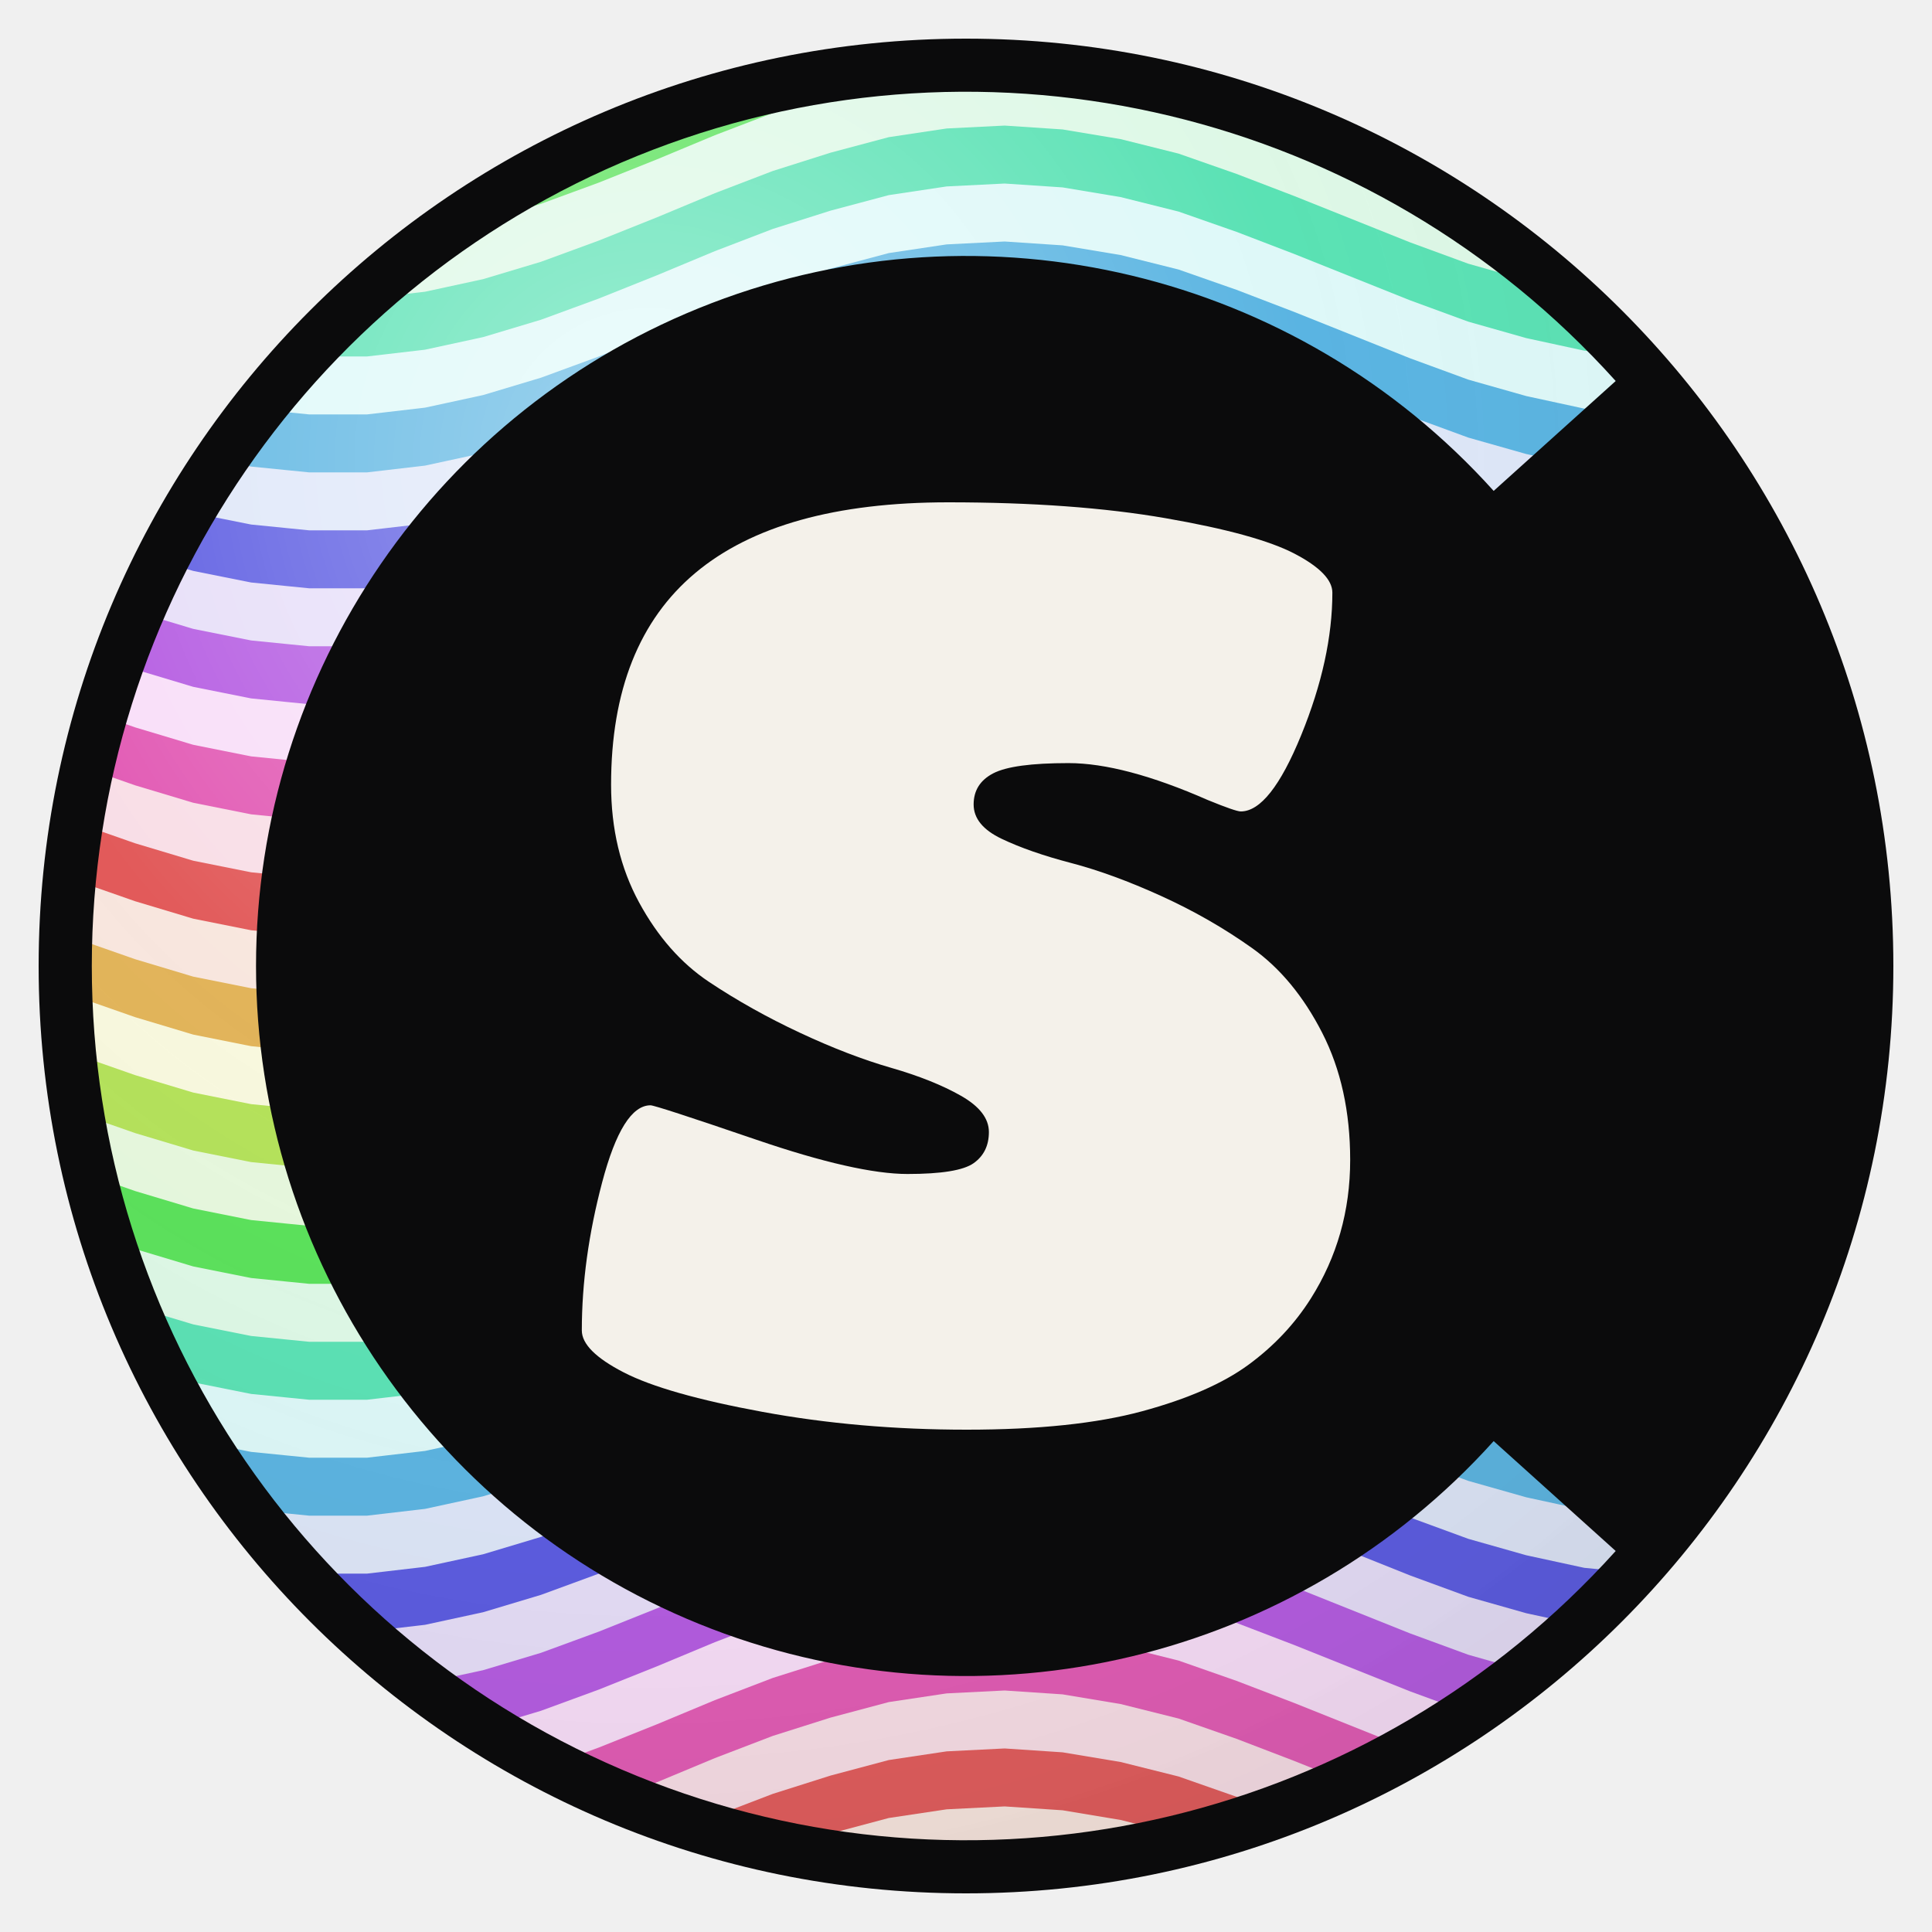
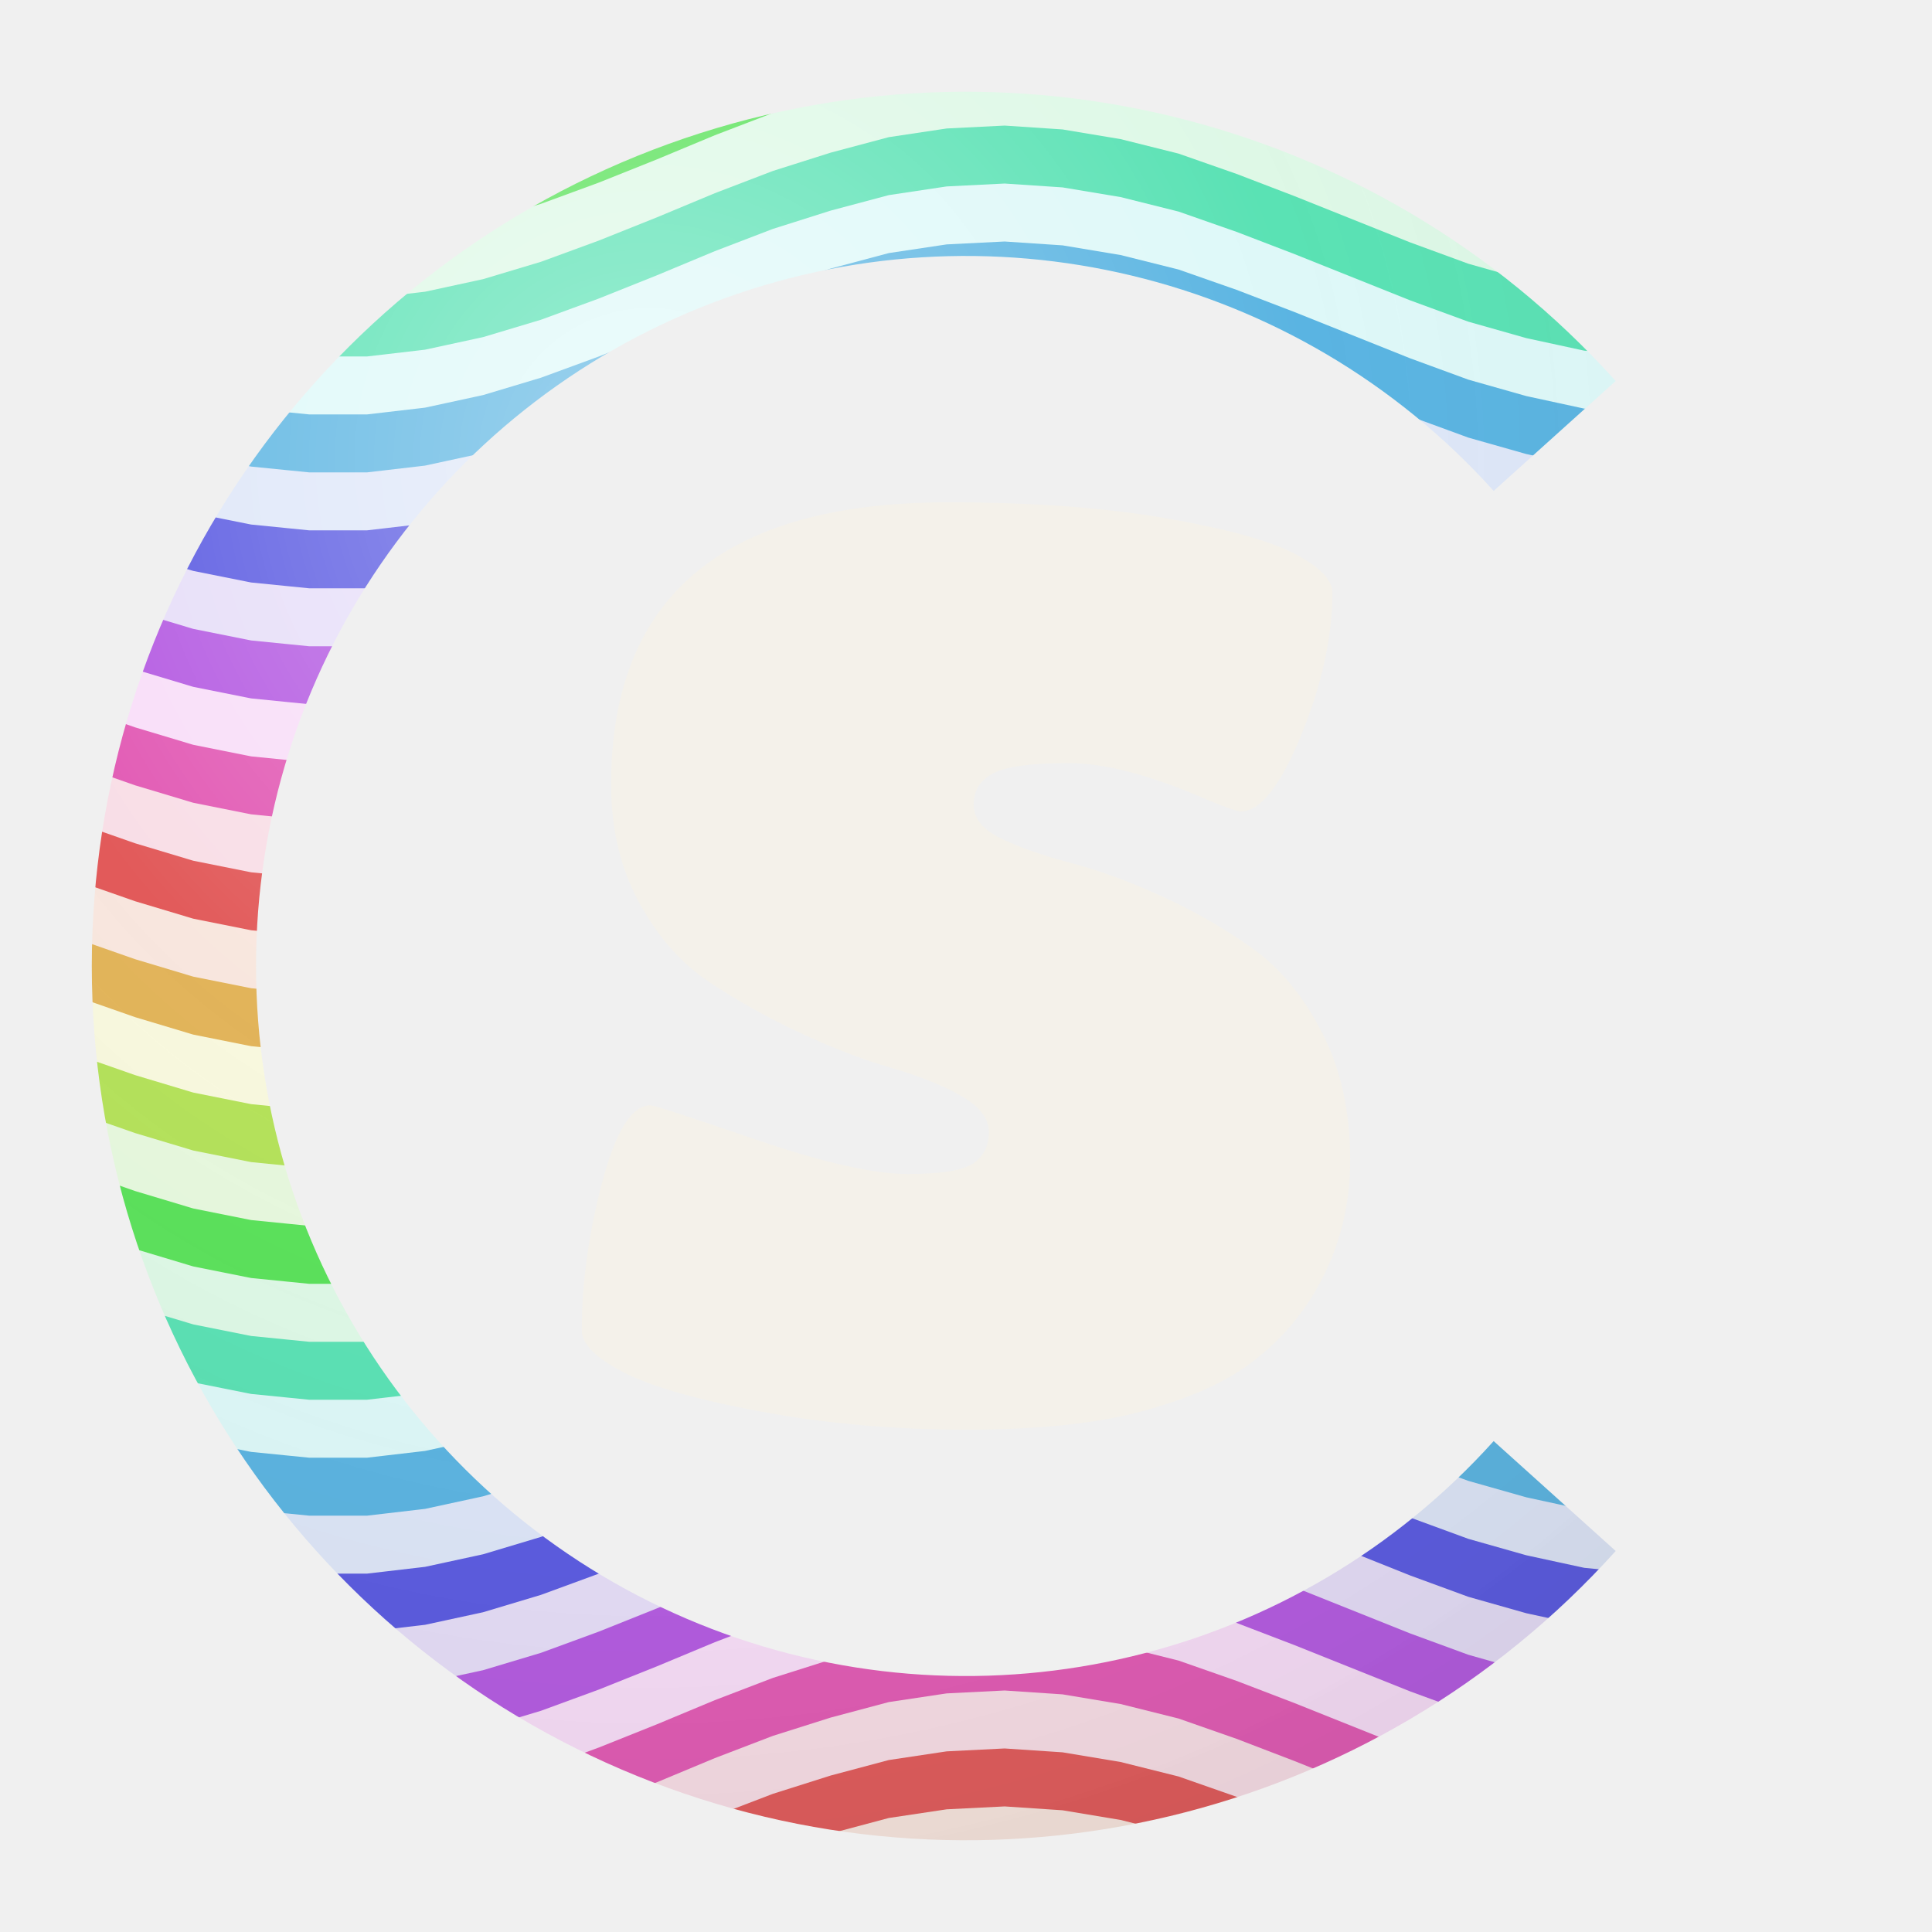
<svg xmlns="http://www.w3.org/2000/svg" viewBox="0 0 200 200">
  <style>.rf{transform-origin:100px 100px;animation:t 5s ease-in-out infinite alternate}@keyframes t{from{transform:rotate(-14deg)}to{transform:rotate(14deg)}}@media (prefers-reduced-motion:reduce){.rf{animation:none}}</style>
  <defs>
    <radialGradient id="L" cx="40%" cy="34%" r="70%">
      <stop offset="0" stop-color="#fff" stop-opacity=".45" />
      <stop offset=".3" stop-color="#fff" stop-opacity=".05" />
      <stop offset="1" stop-color="#000" stop-opacity=".22" />
    </radialGradient>
    <mask id="A">
      <path d="M160.94 154.87 A82 82 0 1 1 160.94 45.13" fill="none" stroke="#fff" stroke-width="17" />
    </mask>
  </defs>
-   <circle cx="100" cy="100" r="96" fill="#0B0B0C" />
  <g mask="url(#A)">
    <g class="rf">
      <polygon points="2,-1.2 8,1.2 14,3.3 20,5.1 26,6.3 32,6.9 38,6.9 44,6.2 50,4.9 56,3.1 62,0.9 68,-1.5 74,-4.0 80,-6.3 86,-8.2 92,-9.8 98,-10.7 104,-11.0 110,-10.6 116,-9.6 122,-8.1 128,-6.0 134,-3.7 140,-1.3 146,1.1 152,3.3 158,5.0 164,6.3 170,6.9 176,6.9 182,6.2 188,4.9 194,3.1 200,0.9 198,8.1 192,10.2 186,11.8 180,12.9 174,13.4 168,13.2 162,12.3 156,10.9 150,9.0 144,6.7 138,4.3 132,1.9 126,-0.3 120,-2.2 114,-3.6 108,-4.4 102,-4.6 96,-4.1 90,-2.9 84,-1.2 78,0.9 72,3.2 66,5.7 60,8.0 54,10.1 48,11.8 42,12.9 36,13.4 30,13.2 24,12.4 18,11.0 12,9.1 6,6.8 0,4.4" fill="#b0e051" />
      <polygon points="2,4.8 8,7.2 14,9.3 20,11.1 26,12.3 32,12.9 38,12.9 44,12.2 50,10.9 56,9.1 62,6.9 68,4.5 74,2.0 80,-0.3 86,-2.2 92,-3.8 98,-4.7 104,-5.0 110,-4.6 116,-3.6 122,-2.1 128,-0.0 134,2.3 140,4.7 146,7.1 152,9.3 158,11.0 164,12.3 170,12.9 176,12.9 182,12.2 188,10.9 194,9.1 200,6.9 198,14.1 192,16.2 186,17.8 180,18.9 174,19.4 168,19.2 162,18.3 156,16.9 150,15.0 144,12.7 138,10.3 132,7.9 126,5.7 120,3.8 114,2.4 108,1.6 102,1.4 96,1.9 90,3.1 84,4.8 78,6.9 72,9.2 66,11.7 60,14.0 54,16.1 48,17.8 42,18.9 36,19.4 30,19.2 24,18.4 18,17.0 12,15.1 6,12.8 0,10.4" fill="#e5f8dc" />
      <polygon points="2,10.8 8,13.2 14,15.3 20,17.1 26,18.3 32,18.9 38,18.9 44,18.2 50,16.9 56,15.1 62,12.9 68,10.5 74,8.0 80,5.7 86,3.8 92,2.2 98,1.3 104,1.0 110,1.4 116,2.4 122,3.9 128,6.0 134,8.3 140,10.7 146,13.1 152,15.3 158,17.0 164,18.3 170,18.9 176,18.9 182,18.2 188,16.9 194,15.1 200,12.9 198,20.1 192,22.2 186,23.8 180,24.9 174,25.4 168,25.2 162,24.3 156,22.9 150,21.0 144,18.7 138,16.3 132,13.9 126,11.7 120,9.8 114,8.4 108,7.6 102,7.4 96,7.9 90,9.1 84,10.8 78,12.9 72,15.2 66,17.7 60,20.0 54,22.1 48,23.8 42,24.9 36,25.4 30,25.2 24,24.4 18,23.0 12,21.1 6,18.8 0,16.4" fill="#51e051" />
      <polygon points="2,16.8 8,19.2 14,21.3 20,23.1 26,24.3 32,24.9 38,24.9 44,24.2 50,22.9 56,21.1 62,18.9 68,16.5 74,14.0 80,11.7 86,9.8 92,8.2 98,7.3 104,7.0 110,7.4 116,8.4 122,9.9 128,12.0 134,14.3 140,16.7 146,19.1 152,21.3 158,23.0 164,24.3 170,24.9 176,24.9 182,24.2 188,22.9 194,21.1 200,18.9 198,26.1 192,28.2 186,29.8 180,30.9 174,31.4 168,31.2 162,30.3 156,28.9 150,27.0 144,24.7 138,22.3 132,19.9 126,17.7 120,15.8 114,14.4 108,13.6 102,13.4 96,13.9 90,15.1 84,16.8 78,18.9 72,21.2 66,23.7 60,26.0 54,28.1 48,29.8 42,30.9 36,31.4 30,31.2 24,30.4 18,29.0 12,27.1 6,24.8 0,22.4" fill="#dcf8e5" />
      <polygon points="2,22.8 8,25.2 14,27.3 20,29.1 26,30.3 32,30.9 38,30.9 44,30.2 50,28.9 56,27.1 62,24.9 68,22.5 74,20.0 80,17.7 86,15.8 92,14.2 98,13.3 104,13.0 110,13.4 116,14.4 122,15.9 128,18.0 134,20.3 140,22.7 146,25.1 152,27.3 158,29.0 164,30.3 170,30.9 176,30.9 182,30.2 188,28.9 194,27.1 200,24.9 198,32.1 192,34.2 186,35.8 180,36.9 174,37.4 168,37.2 162,36.3 156,34.9 150,33.0 144,30.7 138,28.3 132,25.9 126,23.7 120,21.8 114,20.4 108,19.6 102,19.4 96,19.9 90,21.1 84,22.8 78,24.9 72,27.2 66,29.7 60,32.0 54,34.1 48,35.8 42,36.9 36,37.4 30,37.2 24,36.4 18,35.0 12,33.1 6,30.8 0,28.4" fill="#51e0b0" />
      <polygon points="2,28.8 8,31.2 14,33.3 20,35.1 26,36.3 32,36.9 38,36.9 44,36.2 50,34.9 56,33.1 62,30.9 68,28.5 74,26.0 80,23.7 86,21.8 92,20.2 98,19.3 104,19.0 110,19.4 116,20.4 122,21.9 128,24.0 134,26.3 140,28.7 146,31.1 152,33.3 158,35.0 164,36.3 170,36.9 176,36.9 182,36.2 188,34.9 194,33.1 200,30.9 198,38.1 192,40.2 186,41.8 180,42.9 174,43.4 168,43.2 162,42.3 156,40.9 150,39.0 144,36.7 138,34.3 132,31.9 126,29.7 120,27.8 114,26.4 108,25.6 102,25.4 96,25.9 90,27.1 84,28.8 78,30.9 72,33.2 66,35.7 60,38.0 54,40.1 48,41.8 42,42.9 36,43.4 30,43.2 24,42.4 18,41.0 12,39.1 6,36.8 0,34.4" fill="#dcf8f8" />
      <polygon points="2,34.8 8,37.2 14,39.3 20,41.1 26,42.3 32,42.9 38,42.9 44,42.2 50,40.9 56,39.1 62,36.9 68,34.5 74,32.0 80,29.7 86,27.8 92,26.2 98,25.3 104,25.0 110,25.4 116,26.4 122,27.9 128,30.0 134,32.3 140,34.7 146,37.1 152,39.3 158,41.0 164,42.3 170,42.9 176,42.9 182,42.2 188,40.9 194,39.1 200,36.9 198,44.1 192,46.2 186,47.8 180,48.9 174,49.4 168,49.2 162,48.3 156,46.9 150,45.0 144,42.7 138,40.3 132,37.9 126,35.7 120,33.8 114,32.4 108,31.6 102,31.4 96,31.9 90,33.1 84,34.8 78,36.9 72,39.2 66,41.7 60,44.0 54,46.1 48,47.8 42,48.9 36,49.4 30,49.2 24,48.4 18,47.0 12,45.1 6,42.8 0,40.4" fill="#51b0e0" />
      <polygon points="2,40.8 8,43.2 14,45.3 20,47.1 26,48.3 32,48.9 38,48.9 44,48.2 50,46.9 56,45.1 62,42.9 68,40.5 74,38.0 80,35.7 86,33.8 92,32.2 98,31.3 104,31.0 110,31.4 116,32.4 122,33.9 128,36.0 134,38.3 140,40.7 146,43.1 152,45.3 158,47.0 164,48.3 170,48.9 176,48.9 182,48.2 188,46.9 194,45.1 200,42.9 198,50.1 192,52.2 186,53.8 180,54.9 174,55.4 168,55.2 162,54.3 156,52.9 150,51.0 144,48.7 138,46.3 132,43.9 126,41.7 120,39.8 114,38.4 108,37.6 102,37.4 96,37.9 90,39.1 84,40.8 78,42.9 72,45.2 66,47.7 60,50.0 54,52.1 48,53.8 42,54.9 36,55.4 30,55.2 24,54.4 18,53.0 12,51.1 6,48.8 0,46.4" fill="#dce5f8" />
      <polygon points="2,46.8 8,49.2 14,51.3 20,53.1 26,54.3 32,54.9 38,54.9 44,54.2 50,52.9 56,51.1 62,48.9 68,46.5 74,44.0 80,41.7 86,39.8 92,38.2 98,37.3 104,37.0 110,37.4 116,38.4 122,39.9 128,42.0 134,44.3 140,46.7 146,49.1 152,51.3 158,53.0 164,54.3 170,54.9 176,54.9 182,54.2 188,52.9 194,51.1 200,48.9 198,56.1 192,58.2 186,59.8 180,60.9 174,61.4 168,61.2 162,60.3 156,58.9 150,57.0 144,54.7 138,52.3 132,49.9 126,47.7 120,45.8 114,44.4 108,43.6 102,43.4 96,43.9 90,45.1 84,46.8 78,48.9 72,51.2 66,53.7 60,56.0 54,58.1 48,59.8 42,60.9 36,61.4 30,61.2 24,60.4 18,59.0 12,57.1 6,54.8 0,52.4" fill="#5151e0" />
      <polygon points="2,52.8 8,55.2 14,57.3 20,59.1 26,60.3 32,60.9 38,60.9 44,60.2 50,58.9 56,57.1 62,54.9 68,52.5 74,50.0 80,47.7 86,45.8 92,44.2 98,43.3 104,43.0 110,43.4 116,44.4 122,45.9 128,48.0 134,50.3 140,52.7 146,55.1 152,57.3 158,59.0 164,60.3 170,60.9 176,60.9 182,60.2 188,58.9 194,57.1 200,54.9 198,62.1 192,64.2 186,65.8 180,66.9 174,67.4 168,67.2 162,66.3 156,64.9 150,63.0 144,60.7 138,58.3 132,55.9 126,53.7 120,51.8 114,50.4 108,49.6 102,49.4 96,49.9 90,51.1 84,52.8 78,54.9 72,57.2 66,59.7 60,62.0 54,64.1 48,65.8 42,66.9 36,67.4 30,67.2 24,66.4 18,65.0 12,63.1 6,60.8 0,58.4" fill="#e5dcf8" />
      <polygon points="2,58.8 8,61.2 14,63.3 20,65.1 26,66.3 32,66.9 38,66.9 44,66.2 50,64.9 56,63.1 62,60.9 68,58.5 74,56.0 80,53.7 86,51.8 92,50.2 98,49.3 104,49.0 110,49.4 116,50.4 122,51.9 128,54.0 134,56.3 140,58.7 146,61.1 152,63.3 158,65.0 164,66.3 170,66.9 176,66.9 182,66.2 188,64.9 194,63.1 200,60.9 198,68.1 192,70.2 186,71.8 180,72.9 174,73.4 168,73.2 162,72.3 156,70.9 150,69.0 144,66.7 138,64.3 132,61.9 126,59.7 120,57.8 114,56.4 108,55.6 102,55.4 96,55.9 90,57.1 84,58.8 78,60.9 72,63.2 66,65.7 60,68.0 54,70.1 48,71.8 42,72.9 36,73.4 30,73.2 24,72.4 18,71.0 12,69.1 6,66.8 0,64.4" fill="#b051e0" />
      <polygon points="2,64.8 8,67.2 14,69.3 20,71.1 26,72.3 32,72.9 38,72.9 44,72.2 50,70.9 56,69.1 62,66.9 68,64.5 74,62.0 80,59.7 86,57.8 92,56.2 98,55.3 104,55.0 110,55.4 116,56.4 122,57.9 128,60.0 134,62.3 140,64.7 146,67.1 152,69.3 158,71.0 164,72.3 170,72.9 176,72.9 182,72.2 188,70.9 194,69.1 200,66.9 198,74.1 192,76.2 186,77.8 180,78.9 174,79.4 168,79.2 162,78.3 156,76.9 150,75.0 144,72.7 138,70.3 132,67.9 126,65.7 120,63.8 114,62.4 108,61.6 102,61.4 96,61.9 90,63.1 84,64.8 78,66.9 72,69.2 66,71.7 60,74.0 54,76.1 48,77.8 42,78.9 36,79.4 30,79.2 24,78.4 18,77.0 12,75.1 6,72.8 0,70.4" fill="#f8dcf8" />
      <polygon points="2,70.8 8,73.2 14,75.3 20,77.1 26,78.3 32,78.9 38,78.9 44,78.2 50,76.9 56,75.1 62,72.9 68,70.5 74,68.0 80,65.7 86,63.8 92,62.2 98,61.3 104,61.0 110,61.4 116,62.4 122,63.9 128,66.0 134,68.3 140,70.7 146,73.1 152,75.3 158,77.0 164,78.3 170,78.9 176,78.9 182,78.2 188,76.9 194,75.1 200,72.9 198,80.1 192,82.2 186,83.8 180,84.9 174,85.4 168,85.2 162,84.3 156,82.9 150,81.0 144,78.7 138,76.3 132,73.9 126,71.7 120,69.8 114,68.4 108,67.6 102,67.4 96,67.9 90,69.1 84,70.8 78,72.9 72,75.2 66,77.7 60,80.0 54,82.1 48,83.8 42,84.9 36,85.4 30,85.2 24,84.4 18,83.0 12,81.1 6,78.8 0,76.4" fill="#e051b0" />
      <polygon points="2,76.8 8,79.2 14,81.3 20,83.1 26,84.3 32,84.9 38,84.9 44,84.2 50,82.9 56,81.1 62,78.9 68,76.5 74,74.0 80,71.7 86,69.8 92,68.2 98,67.3 104,67.0 110,67.4 116,68.4 122,69.9 128,72.0 134,74.3 140,76.7 146,79.1 152,81.3 158,83.0 164,84.3 170,84.9 176,84.9 182,84.2 188,82.9 194,81.1 200,78.9 198,86.1 192,88.2 186,89.8 180,90.9 174,91.4 168,91.2 162,90.3 156,88.9 150,87.0 144,84.7 138,82.3 132,79.9 126,77.7 120,75.8 114,74.4 108,73.6 102,73.4 96,73.9 90,75.1 84,76.8 78,78.9 72,81.2 66,83.7 60,86.0 54,88.1 48,89.8 42,90.9 36,91.4 30,91.2 24,90.4 18,89.0 12,87.1 6,84.8 0,82.4" fill="#f8dce5" />
      <polygon points="2,82.8 8,85.2 14,87.3 20,89.1 26,90.3 32,90.9 38,90.9 44,90.2 50,88.9 56,87.1 62,84.9 68,82.5 74,80.0 80,77.7 86,75.8 92,74.2 98,73.3 104,73.0 110,73.4 116,74.4 122,75.9 128,78.0 134,80.3 140,82.7 146,85.1 152,87.3 158,89.0 164,90.3 170,90.9 176,90.9 182,90.2 188,88.9 194,87.1 200,84.9 198,92.1 192,94.2 186,95.8 180,96.9 174,97.4 168,97.2 162,96.3 156,94.9 150,93.0 144,90.7 138,88.3 132,85.9 126,83.7 120,81.8 114,80.4 108,79.6 102,79.4 96,79.9 90,81.1 84,82.8 78,84.9 72,87.2 66,89.7 60,92.0 54,94.1 48,95.8 42,96.9 36,97.4 30,97.2 24,96.4 18,95.0 12,93.1 6,90.8 0,88.4" fill="#e05151" />
      <polygon points="2,88.8 8,91.2 14,93.3 20,95.1 26,96.3 32,96.9 38,96.9 44,96.2 50,94.9 56,93.1 62,90.9 68,88.5 74,86.0 80,83.7 86,81.8 92,80.2 98,79.3 104,79.0 110,79.4 116,80.4 122,81.9 128,84.0 134,86.3 140,88.7 146,91.1 152,93.3 158,95.0 164,96.3 170,96.9 176,96.9 182,96.2 188,94.9 194,93.1 200,90.9 198,98.1 192,100.2 186,101.8 180,102.9 174,103.4 168,103.2 162,102.3 156,100.9 150,99.0 144,96.7 138,94.3 132,91.9 126,89.7 120,87.8 114,86.4 108,85.6 102,85.4 96,85.9 90,87.1 84,88.8 78,90.9 72,93.2 66,95.7 60,98.0 54,100.1 48,101.8 42,102.9 36,103.4 30,103.2 24,102.4 18,101.0 12,99.1 6,96.8 0,94.4" fill="#f8e5dc" />
      <polygon points="2,94.8 8,97.2 14,99.3 20,101.1 26,102.3 32,102.9 38,102.9 44,102.2 50,100.9 56,99.1 62,96.9 68,94.5 74,92.0 80,89.7 86,87.8 92,86.2 98,85.3 104,85.0 110,85.4 116,86.4 122,87.9 128,90.0 134,92.3 140,94.7 146,97.1 152,99.3 158,101.0 164,102.3 170,102.9 176,102.9 182,102.2 188,100.9 194,99.1 200,96.9 198,104.1 192,106.2 186,107.8 180,108.9 174,109.4 168,109.2 162,108.3 156,106.9 150,105.0 144,102.7 138,100.3 132,97.9 126,95.7 120,93.8 114,92.4 108,91.6 102,91.4 96,91.9 90,93.1 84,94.8 78,96.9 72,99.2 66,101.7 60,104.0 54,106.1 48,107.8 42,108.9 36,109.4 30,109.2 24,108.4 18,107.0 12,105.1 6,102.8 0,100.4" fill="#e0b051" />
      <polygon points="2,100.8 8,103.2 14,105.3 20,107.1 26,108.3 32,108.9 38,108.9 44,108.2 50,106.9 56,105.1 62,102.9 68,100.5 74,98.0 80,95.7 86,93.8 92,92.2 98,91.3 104,91.0 110,91.4 116,92.4 122,93.9 128,96.0 134,98.3 140,100.7 146,103.1 152,105.3 158,107.0 164,108.3 170,108.9 176,108.9 182,108.2 188,106.9 194,105.1 200,102.9 198,110.1 192,112.2 186,113.8 180,114.9 174,115.4 168,115.2 162,114.3 156,112.9 150,111.0 144,108.7 138,106.3 132,103.9 126,101.7 120,99.8 114,98.4 108,97.6 102,97.4 96,97.9 90,99.1 84,100.8 78,102.9 72,105.2 66,107.7 60,110.0 54,112.1 48,113.8 42,114.9 36,115.4 30,115.2 24,114.4 18,113.0 12,111.1 6,108.8 0,106.4" fill="#f8f8dc" />
      <polygon points="2,106.8 8,109.2 14,111.3 20,113.1 26,114.3 32,114.9 38,114.9 44,114.2 50,112.9 56,111.1 62,108.9 68,106.5 74,104.0 80,101.7 86,99.8 92,98.2 98,97.3 104,97.0 110,97.4 116,98.4 122,99.9 128,102.0 134,104.3 140,106.7 146,109.1 152,111.3 158,113.0 164,114.3 170,114.9 176,114.9 182,114.2 188,112.9 194,111.1 200,108.9 198,116.1 192,118.2 186,119.8 180,120.9 174,121.4 168,121.2 162,120.3 156,118.9 150,117.0 144,114.7 138,112.3 132,109.9 126,107.7 120,105.8 114,104.4 108,103.6 102,103.4 96,103.9 90,105.1 84,106.8 78,108.9 72,111.2 66,113.7 60,116.0 54,118.1 48,119.8 42,120.9 36,121.4 30,121.2 24,120.4 18,119.0 12,117.1 6,114.8 0,112.4" fill="#b0e051" />
      <polygon points="2,112.8 8,115.2 14,117.3 20,119.1 26,120.3 32,120.9 38,120.9 44,120.2 50,118.9 56,117.1 62,114.9 68,112.5 74,110.0 80,107.7 86,105.8 92,104.2 98,103.3 104,103.0 110,103.4 116,104.4 122,105.9 128,108.0 134,110.3 140,112.7 146,115.1 152,117.3 158,119.0 164,120.3 170,120.9 176,120.9 182,120.2 188,118.9 194,117.1 200,114.9 198,122.1 192,124.2 186,125.8 180,126.9 174,127.4 168,127.2 162,126.3 156,124.9 150,123.0 144,120.7 138,118.3 132,115.9 126,113.7 120,111.8 114,110.4 108,109.6 102,109.4 96,109.9 90,111.1 84,112.8 78,114.9 72,117.2 66,119.7 60,122.0 54,124.1 48,125.8 42,126.9 36,127.4 30,127.2 24,126.4 18,125.0 12,123.1 6,120.8 0,118.4" fill="#e5f8dc" />
      <polygon points="2,118.8 8,121.2 14,123.3 20,125.1 26,126.3 32,126.9 38,126.9 44,126.2 50,124.9 56,123.1 62,120.9 68,118.5 74,116.0 80,113.7 86,111.8 92,110.2 98,109.3 104,109.0 110,109.4 116,110.4 122,111.9 128,114.0 134,116.3 140,118.7 146,121.1 152,123.3 158,125.0 164,126.3 170,126.9 176,126.9 182,126.2 188,124.9 194,123.1 200,120.9 198,128.1 192,130.2 186,131.8 180,132.9 174,133.4 168,133.2 162,132.3 156,130.9 150,129.0 144,126.7 138,124.3 132,121.9 126,119.7 120,117.8 114,116.4 108,115.6 102,115.4 96,115.9 90,117.1 84,118.8 78,120.9 72,123.2 66,125.7 60,128.0 54,130.1 48,131.8 42,132.9 36,133.4 30,133.2 24,132.4 18,131.0 12,129.1 6,126.8 0,124.4" fill="#51e051" />
      <polygon points="2,124.8 8,127.2 14,129.3 20,131.1 26,132.3 32,132.9 38,132.9 44,132.2 50,130.9 56,129.1 62,126.9 68,124.5 74,122.0 80,119.7 86,117.8 92,116.2 98,115.3 104,115.0 110,115.4 116,116.4 122,117.9 128,120.0 134,122.3 140,124.7 146,127.1 152,129.3 158,131.0 164,132.3 170,132.9 176,132.9 182,132.2 188,130.9 194,129.1 200,126.9 198,134.1 192,136.2 186,137.8 180,138.9 174,139.4 168,139.2 162,138.3 156,136.9 150,135.0 144,132.7 138,130.3 132,127.9 126,125.7 120,123.8 114,122.4 108,121.6 102,121.4 96,121.9 90,123.1 84,124.8 78,126.9 72,129.2 66,131.7 60,134.0 54,136.1 48,137.8 42,138.9 36,139.4 30,139.2 24,138.4 18,137.0 12,135.1 6,132.8 0,130.4" fill="#dcf8e5" />
      <polygon points="2,130.8 8,133.2 14,135.3 20,137.1 26,138.3 32,138.9 38,138.9 44,138.2 50,136.9 56,135.1 62,132.9 68,130.5 74,128.0 80,125.7 86,123.8 92,122.2 98,121.3 104,121.0 110,121.4 116,122.4 122,123.9 128,126.0 134,128.3 140,130.7 146,133.1 152,135.3 158,137.0 164,138.3 170,138.9 176,138.9 182,138.2 188,136.9 194,135.1 200,132.9 198,140.1 192,142.2 186,143.8 180,144.9 174,145.4 168,145.2 162,144.3 156,142.9 150,141.0 144,138.7 138,136.3 132,133.9 126,131.7 120,129.8 114,128.4 108,127.6 102,127.4 96,127.9 90,129.1 84,130.8 78,132.9 72,135.2 66,137.7 60,140.0 54,142.1 48,143.8 42,144.9 36,145.4 30,145.2 24,144.4 18,143.0 12,141.1 6,138.8 0,136.4" fill="#51e0b0" />
      <polygon points="2,136.8 8,139.2 14,141.3 20,143.1 26,144.3 32,144.9 38,144.9 44,144.2 50,142.9 56,141.1 62,138.9 68,136.5 74,134.0 80,131.7 86,129.8 92,128.2 98,127.3 104,127.0 110,127.4 116,128.4 122,129.9 128,132.0 134,134.3 140,136.7 146,139.1 152,141.3 158,143.0 164,144.3 170,144.9 176,144.9 182,144.2 188,142.9 194,141.1 200,138.9 198,146.1 192,148.2 186,149.8 180,150.9 174,151.4 168,151.2 162,150.3 156,148.9 150,147.0 144,144.7 138,142.3 132,139.9 126,137.7 120,135.8 114,134.4 108,133.6 102,133.4 96,133.9 90,135.1 84,136.8 78,138.9 72,141.2 66,143.7 60,146.0 54,148.1 48,149.8 42,150.9 36,151.4 30,151.2 24,150.4 18,149.0 12,147.1 6,144.8 0,142.4" fill="#dcf8f8" />
      <polygon points="2,142.8 8,145.2 14,147.3 20,149.1 26,150.3 32,150.9 38,150.9 44,150.2 50,148.9 56,147.1 62,144.9 68,142.5 74,140.0 80,137.7 86,135.8 92,134.2 98,133.3 104,133.0 110,133.4 116,134.4 122,135.9 128,138.0 134,140.3 140,142.7 146,145.1 152,147.3 158,149.0 164,150.3 170,150.9 176,150.9 182,150.2 188,148.9 194,147.1 200,144.9 198,152.1 192,154.2 186,155.8 180,156.9 174,157.4 168,157.2 162,156.3 156,154.9 150,153.0 144,150.7 138,148.3 132,145.9 126,143.7 120,141.8 114,140.4 108,139.6 102,139.4 96,139.9 90,141.1 84,142.8 78,144.9 72,147.2 66,149.7 60,152.0 54,154.1 48,155.8 42,156.9 36,157.4 30,157.2 24,156.4 18,155.0 12,153.1 6,150.8 0,148.4" fill="#51b0e0" />
      <polygon points="2,148.8 8,151.2 14,153.3 20,155.1 26,156.3 32,156.9 38,156.9 44,156.2 50,154.9 56,153.1 62,150.9 68,148.5 74,146.0 80,143.7 86,141.8 92,140.2 98,139.3 104,139.0 110,139.4 116,140.4 122,141.9 128,144.0 134,146.3 140,148.7 146,151.1 152,153.3 158,155.0 164,156.3 170,156.9 176,156.9 182,156.2 188,154.9 194,153.1 200,150.9 198,158.1 192,160.2 186,161.8 180,162.9 174,163.4 168,163.2 162,162.3 156,160.9 150,159.0 144,156.7 138,154.3 132,151.9 126,149.7 120,147.8 114,146.4 108,145.6 102,145.4 96,145.9 90,147.1 84,148.8 78,150.9 72,153.2 66,155.7 60,158.0 54,160.1 48,161.8 42,162.9 36,163.4 30,163.2 24,162.4 18,161.0 12,159.1 6,156.8 0,154.4" fill="#dce5f8" />
      <polygon points="2,154.8 8,157.2 14,159.3 20,161.1 26,162.3 32,162.9 38,162.9 44,162.2 50,160.9 56,159.1 62,156.9 68,154.5 74,152.0 80,149.7 86,147.8 92,146.2 98,145.3 104,145.0 110,145.4 116,146.4 122,147.9 128,150.0 134,152.3 140,154.7 146,157.1 152,159.3 158,161.0 164,162.3 170,162.9 176,162.9 182,162.2 188,160.9 194,159.1 200,156.9 198,164.1 192,166.2 186,167.8 180,168.9 174,169.4 168,169.2 162,168.3 156,166.9 150,165.0 144,162.7 138,160.3 132,157.9 126,155.7 120,153.8 114,152.4 108,151.6 102,151.4 96,151.9 90,153.1 84,154.8 78,156.9 72,159.2 66,161.7 60,164.0 54,166.1 48,167.8 42,168.9 36,169.4 30,169.2 24,168.4 18,167.0 12,165.1 6,162.8 0,160.4" fill="#5151e0" />
      <polygon points="2,160.8 8,163.2 14,165.3 20,167.1 26,168.3 32,168.9 38,168.9 44,168.2 50,166.9 56,165.1 62,162.9 68,160.5 74,158.0 80,155.7 86,153.8 92,152.2 98,151.3 104,151.0 110,151.4 116,152.4 122,153.9 128,156.0 134,158.3 140,160.7 146,163.1 152,165.3 158,167.0 164,168.3 170,168.9 176,168.9 182,168.2 188,166.9 194,165.1 200,162.9 198,170.1 192,172.2 186,173.8 180,174.9 174,175.4 168,175.2 162,174.3 156,172.9 150,171.0 144,168.7 138,166.3 132,163.9 126,161.7 120,159.8 114,158.4 108,157.6 102,157.4 96,157.9 90,159.1 84,160.8 78,162.9 72,165.2 66,167.7 60,170.0 54,172.1 48,173.8 42,174.9 36,175.4 30,175.2 24,174.4 18,173.0 12,171.1 6,168.8 0,166.4" fill="#e5dcf8" />
      <polygon points="2,166.8 8,169.2 14,171.3 20,173.1 26,174.3 32,174.9 38,174.9 44,174.2 50,172.9 56,171.1 62,168.9 68,166.5 74,164.0 80,161.7 86,159.8 92,158.2 98,157.3 104,157.0 110,157.4 116,158.4 122,159.9 128,162.0 134,164.3 140,166.7 146,169.1 152,171.3 158,173.0 164,174.3 170,174.9 176,174.9 182,174.2 188,172.9 194,171.1 200,168.9 198,176.1 192,178.2 186,179.8 180,180.9 174,181.4 168,181.2 162,180.3 156,178.9 150,177.0 144,174.7 138,172.3 132,169.9 126,167.7 120,165.8 114,164.4 108,163.6 102,163.4 96,163.9 90,165.1 84,166.8 78,168.9 72,171.2 66,173.7 60,176.0 54,178.1 48,179.8 42,180.9 36,181.4 30,181.2 24,180.4 18,179.0 12,177.1 6,174.8 0,172.4" fill="#b051e0" />
      <polygon points="2,172.8 8,175.2 14,177.3 20,179.1 26,180.3 32,180.9 38,180.9 44,180.2 50,178.9 56,177.1 62,174.9 68,172.5 74,170.0 80,167.7 86,165.8 92,164.2 98,163.3 104,163.0 110,163.4 116,164.4 122,165.9 128,168.0 134,170.3 140,172.7 146,175.1 152,177.3 158,179.0 164,180.3 170,180.9 176,180.9 182,180.2 188,178.9 194,177.1 200,174.9 198,182.1 192,184.2 186,185.8 180,186.9 174,187.4 168,187.2 162,186.3 156,184.9 150,183.0 144,180.7 138,178.3 132,175.9 126,173.7 120,171.8 114,170.4 108,169.6 102,169.4 96,169.9 90,171.1 84,172.8 78,174.9 72,177.2 66,179.7 60,182.0 54,184.1 48,185.8 42,186.9 36,187.4 30,187.2 24,186.4 18,185.0 12,183.1 6,180.8 0,178.4" fill="#f8dcf8" />
      <polygon points="2,178.8 8,181.2 14,183.3 20,185.1 26,186.3 32,186.9 38,186.9 44,186.2 50,184.9 56,183.1 62,180.9 68,178.5 74,176.0 80,173.7 86,171.8 92,170.2 98,169.3 104,169.0 110,169.4 116,170.4 122,171.9 128,174.0 134,176.3 140,178.7 146,181.1 152,183.3 158,185.0 164,186.3 170,186.9 176,186.9 182,186.2 188,184.9 194,183.1 200,180.9 198,188.1 192,190.2 186,191.8 180,192.9 174,193.4 168,193.2 162,192.3 156,190.9 150,189.0 144,186.7 138,184.3 132,181.9 126,179.7 120,177.8 114,176.4 108,175.6 102,175.4 96,175.9 90,177.1 84,178.8 78,180.9 72,183.2 66,185.7 60,188.0 54,190.1 48,191.8 42,192.9 36,193.4 30,193.2 24,192.4 18,191.0 12,189.1 6,186.8 0,184.4" fill="#e051b0" />
      <polygon points="2,184.8 8,187.2 14,189.3 20,191.1 26,192.3 32,192.9 38,192.9 44,192.2 50,190.9 56,189.1 62,186.9 68,184.5 74,182.0 80,179.7 86,177.8 92,176.2 98,175.3 104,175.0 110,175.4 116,176.4 122,177.9 128,180.0 134,182.3 140,184.7 146,187.1 152,189.3 158,191.0 164,192.3 170,192.9 176,192.9 182,192.2 188,190.9 194,189.1 200,186.9 198,194.1 192,196.2 186,197.8 180,198.9 174,199.4 168,199.2 162,198.3 156,196.9 150,195.0 144,192.7 138,190.3 132,187.9 126,185.7 120,183.8 114,182.4 108,181.6 102,181.4 96,181.9 90,183.1 84,184.8 78,186.9 72,189.2 66,191.7 60,194.0 54,196.1 48,197.8 42,198.9 36,199.4 30,199.2 24,198.4 18,197.0 12,195.1 6,192.8 0,190.4" fill="#f8dce5" />
      <polygon points="2,190.8 8,193.2 14,195.3 20,197.1 26,198.3 32,198.9 38,198.9 44,198.2 50,196.9 56,195.1 62,192.9 68,190.5 74,188.0 80,185.7 86,183.8 92,182.2 98,181.3 104,181.0 110,181.4 116,182.4 122,183.9 128,186.0 134,188.3 140,190.7 146,193.1 152,195.3 158,197.0 164,198.3 170,198.9 176,198.9 182,198.2 188,196.9 194,195.1 200,192.9 198,200.1 192,202.2 186,203.8 180,204.9 174,205.4 168,205.2 162,204.3 156,202.9 150,201.0 144,198.7 138,196.3 132,193.9 126,191.7 120,189.8 114,188.4 108,187.6 102,187.4 96,187.9 90,189.1 84,190.8 78,192.9 72,195.2 66,197.7 60,200.0 54,202.1 48,203.8 42,204.9 36,205.4 30,205.2 24,204.4 18,203.0 12,201.1 6,198.8 0,196.4" fill="#e05151" />
      <polygon points="2,196.8 8,199.2 14,201.3 20,203.1 26,204.3 32,204.9 38,204.9 44,204.2 50,202.9 56,201.1 62,198.9 68,196.5 74,194.0 80,191.7 86,189.8 92,188.2 98,187.3 104,187.0 110,187.4 116,188.4 122,189.9 128,192.0 134,194.3 140,196.7 146,199.1 152,201.3 158,203.0 164,204.3 170,204.9 176,204.9 182,204.2 188,202.9 194,201.1 200,198.9 198,206.1 192,208.2 186,209.8 180,210.9 174,211.4 168,211.2 162,210.3 156,208.9 150,207.0 144,204.7 138,202.3 132,199.9 126,197.7 120,195.8 114,194.4 108,193.6 102,193.4 96,193.9 90,195.1 84,196.8 78,198.9 72,201.2 66,203.7 60,206.0 54,208.1 48,209.8 42,210.9 36,211.4 30,211.2 24,210.4 18,209.0 12,207.1 6,204.8 0,202.4" fill="#f8e5dc" />
      <polygon points="2,202.8 8,205.2 14,207.3 20,209.1 26,210.3 32,210.9 38,210.9 44,210.2 50,208.9 56,207.1 62,204.9 68,202.5 74,200.0 80,197.7 86,195.8 92,194.2 98,193.3 104,193.0 110,193.4 116,194.4 122,195.9 128,198.0 134,200.3 140,202.7 146,205.1 152,207.3 158,209.0 164,210.3 170,210.9 176,210.9 182,210.2 188,208.9 194,207.1 200,204.9 198,212.1 192,214.2 186,215.8 180,216.9 174,217.4 168,217.2 162,216.3 156,214.9 150,213.0 144,210.7 138,208.3 132,205.9 126,203.7 120,201.8 114,200.4 108,199.6 102,199.4 96,199.9 90,201.1 84,202.8 78,204.9 72,207.2 66,209.7 60,212.0 54,214.1 48,215.8 42,216.9 36,217.4 30,217.2 24,216.4 18,215.0 12,213.1 6,210.8 0,208.4" fill="#e0b051" />
    </g>
    <rect x="-60" y="-60" width="320" height="320" fill="url(#L)" />
  </g>
  <path d="M60.23 137.728Q60.23 130.354 62.337 122.387Q64.444 114.42 67.342 114.42Q67.868 114.42 78.272 117.975Q88.675 121.531 93.942 121.531Q99.21 121.531 100.79 120.412Q102.37 119.292 102.37 117.185Q102.37 115.078 99.473 113.432Q96.576 111.786 92.23 110.535Q87.885 109.284 82.815 106.914Q77.745 104.543 73.399 101.646Q69.053 98.749 66.156 93.416Q63.259 88.082 63.259 81.235Q63.259 52 98.156 52Q111.193 52 120.675 53.646Q130.156 55.292 134.041 57.333Q137.926 59.374 137.926 61.35Q137.926 68.198 134.7 76.099Q131.473 84.0 128.444 84.0Q127.918 84.0 125.021 82.815Q116.329 78.996 110.601 78.996Q104.872 78.996 102.831 80.049Q100.79 81.103 100.79 83.276Q100.79 85.449 103.687 86.831Q106.584 88.214 110.864 89.333Q115.144 90.453 120.214 92.757Q125.284 95.062 129.63 98.156Q133.975 101.251 136.872 106.914Q139.77 112.576 139.77 120.082Q139.77 127.984 135.687 134.436Q133.185 138.387 129.235 141.284Q125.284 144.181 118.239 146.091Q111.193 148.0 100.066 148.0Q88.938 148.0 78.93 146.156Q68.922 144.313 64.576 142.074Q60.23 139.835 60.23 137.728Z" fill="#F4F1EA" />
</svg>
